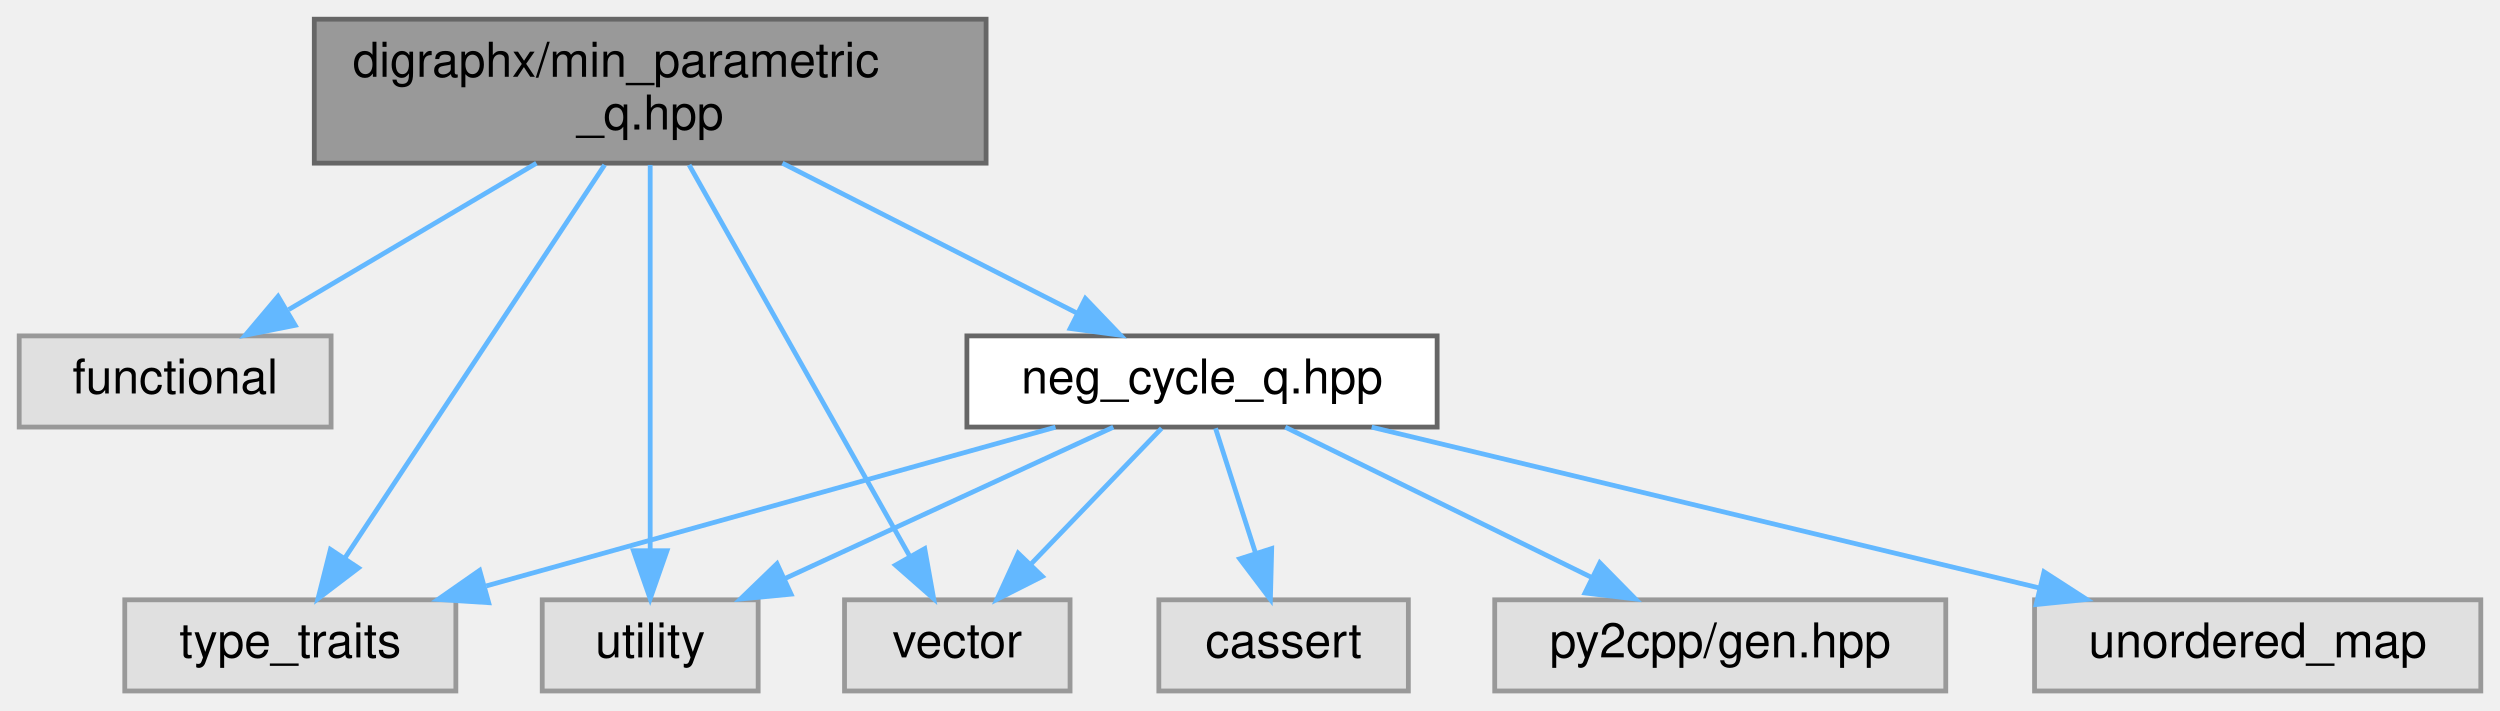
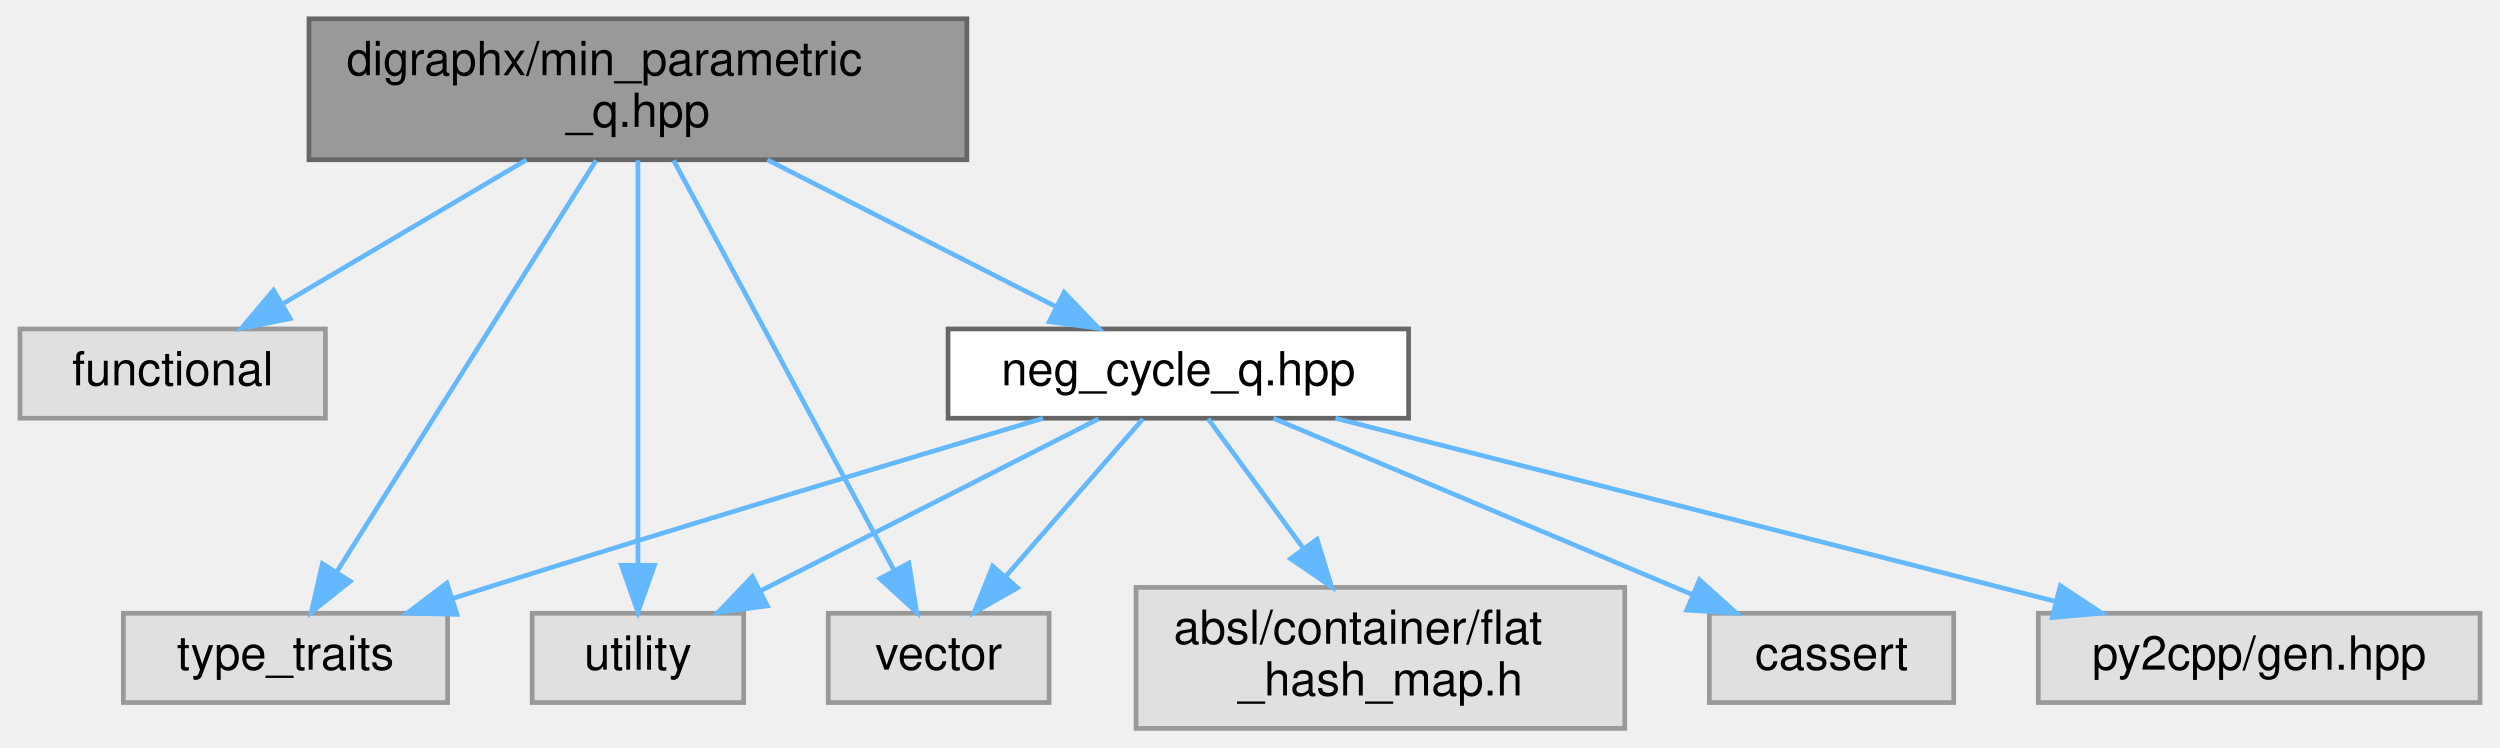
- <svg xmlns="http://www.w3.org/2000/svg" xmlns:xlink="http://www.w3.org/1999/xlink" width="521pt" height="148pt" viewBox="0.00 0.00 521.00 148.00">
-   <g id="graph0" class="graph" transform="scale(1 1) rotate(0) translate(4 144)">
+ <svg xmlns="http://www.w3.org/2000/svg" xmlns:xlink="http://www.w3.org/1999/xlink" width="532pt" height="159pt" viewBox="0.00 0.00 531.50 159.00">
+   <g id="graph0" class="graph" transform="scale(1 1) rotate(0) translate(4 155)">
    <g id="Node000001" class="node">
      <g id="a_Node000001">
        <a xlink:title="Minimum parametric network problem solver with constraints.">
-           <polygon fill="#999999" stroke="#666666" points="201.5,-140 61.5,-140 61.5,-110 201.5,-110 201.5,-140" />
-           <text text-anchor="start" x="69.5" y="-128" font-family="Helvetica,sans-Serif" font-size="10.00">digraphx/min_parametric</text>
-           <text text-anchor="middle" x="131.5" y="-117" font-family="Helvetica,sans-Serif" font-size="10.00">_q.hpp</text>
+           <polygon fill="#999999" stroke="#666666" points="201.5,-151 61.5,-151 61.5,-121 201.5,-121 201.5,-151" />
+           <text text-anchor="start" x="69.5" y="-139" font-family="Helvetica,sans-Serif" font-size="10.00">digraphx/min_parametric</text>
+           <text text-anchor="middle" x="131.5" y="-128" font-family="Helvetica,sans-Serif" font-size="10.00">_q.hpp</text>
        </a>
      </g>
    </g>
    <g id="Node000002" class="node">
      <g id="a_Node000002">
        <a xlink:title=" ">
-           <polygon fill="#e0e0e0" stroke="#999999" points="65,-74 0,-74 0,-55 65,-55 65,-74" />
-           <text text-anchor="middle" x="32.5" y="-62" font-family="Helvetica,sans-Serif" font-size="10.00">functional</text>
+           <polygon fill="#e0e0e0" stroke="#999999" points="65,-85 0,-85 0,-66 65,-66 65,-85" />
+           <text text-anchor="middle" x="32.5" y="-73" font-family="Helvetica,sans-Serif" font-size="10.00">functional</text>
        </a>
      </g>
    </g>
    <g id="edge1_Node000001_Node000002" class="edge">
      <g id="a_edge1_Node000001_Node000002">
        <a xlink:title=" ">
-           <path fill="none" stroke="#63b8ff" d="M107.79,-109.99C92.15,-100.75 71.76,-88.7 56.14,-79.47" />
-           <polygon fill="#63b8ff" stroke="#63b8ff" points="57.51,-76.21 47.12,-74.14 53.95,-82.24 57.51,-76.21" />
+           <path fill="none" stroke="#63b8ff" d="M107.79,-120.99C92.15,-111.75 71.76,-99.7 56.14,-90.47" />
+           <polygon fill="#63b8ff" stroke="#63b8ff" points="57.51,-87.21 47.12,-85.14 53.95,-93.24 57.51,-87.21" />
        </a>
      </g>
    </g>
    <g id="Node000003" class="node">
      <g id="a_Node000003">
        <a xlink:title=" ">
-           <polygon fill="#e0e0e0" stroke="#999999" points="91,-19 22,-19 22,0 91,0 91,-19" />
-           <text text-anchor="middle" x="56.5" y="-7" font-family="Helvetica,sans-Serif" font-size="10.00">type_traits</text>
+           <polygon fill="#e0e0e0" stroke="#999999" points="91,-24.5 22,-24.5 22,-5.5 91,-5.5 91,-24.5" />
+           <text text-anchor="middle" x="56.5" y="-12.5" font-family="Helvetica,sans-Serif" font-size="10.00">type_traits</text>
        </a>
      </g>
    </g>
    <g id="edge2_Node000001_Node000003" class="edge">
      <g id="a_edge2_Node000001_Node000003">
        <a xlink:title=" ">
-           <path fill="none" stroke="#63b8ff" d="M122,-109.63C108.21,-88.75 82.66,-50.09 67.88,-27.72" />
-           <polygon fill="#63b8ff" stroke="#63b8ff" points="70.7,-25.64 62.27,-19.23 64.86,-29.5 70.7,-25.64" />
+           <path fill="none" stroke="#63b8ff" d="M122.6,-120.88C108.82,-99.02 82.36,-57.04 67.44,-33.36" />
+           <polygon fill="#63b8ff" stroke="#63b8ff" points="70.28,-31.3 61.99,-24.71 64.36,-35.04 70.28,-31.3" />
        </a>
      </g>
    </g>
    <g id="Node000004" class="node">
      <g id="a_Node000004">
        <a xlink:title=" ">
-           <polygon fill="#e0e0e0" stroke="#999999" points="154,-19 109,-19 109,0 154,0 154,-19" />
-           <text text-anchor="middle" x="131.5" y="-7" font-family="Helvetica,sans-Serif" font-size="10.00">utility</text>
+           <polygon fill="#e0e0e0" stroke="#999999" points="154,-24.5 109,-24.5 109,-5.5 154,-5.5 154,-24.5" />
+           <text text-anchor="middle" x="131.5" y="-12.5" font-family="Helvetica,sans-Serif" font-size="10.00">utility</text>
        </a>
      </g>
    </g>
    <g id="edge3_Node000001_Node000004" class="edge">
      <g id="a_edge3_Node000001_Node000004">
        <a xlink:title=" ">
-           <path fill="none" stroke="#63b8ff" d="M131.5,-109.63C131.5,-89.21 131.5,-51.81 131.5,-29.24" />
-           <polygon fill="#63b8ff" stroke="#63b8ff" points="135,-29.23 131.5,-19.23 128,-29.23 135,-29.23" />
+           <path fill="none" stroke="#63b8ff" d="M131.5,-120.88C131.5,-99.51 131.5,-58.89 131.5,-34.96" />
+           <polygon fill="#63b8ff" stroke="#63b8ff" points="135,-34.71 131.5,-24.71 128,-34.71 135,-34.71" />
        </a>
      </g>
    </g>
    <g id="Node000005" class="node">
      <g id="a_Node000005">
        <a xlink:title=" ">
-           <polygon fill="#e0e0e0" stroke="#999999" points="219,-19 172,-19 172,0 219,0 219,-19" />
-           <text text-anchor="middle" x="195.5" y="-7" font-family="Helvetica,sans-Serif" font-size="10.00">vector</text>
+           <polygon fill="#e0e0e0" stroke="#999999" points="219,-24.5 172,-24.5 172,-5.5 219,-5.5 219,-24.5" />
+           <text text-anchor="middle" x="195.5" y="-12.5" font-family="Helvetica,sans-Serif" font-size="10.00">vector</text>
        </a>
      </g>
    </g>
    <g id="edge4_Node000001_Node000005" class="edge">
      <g id="a_edge4_Node000001_Node000005">
        <a xlink:title=" ">
-           <path fill="none" stroke="#63b8ff" d="M139.61,-109.63C151.33,-88.84 172.98,-50.44 185.62,-28.02" />
-           <polygon fill="#63b8ff" stroke="#63b8ff" points="188.71,-29.66 190.58,-19.23 182.62,-26.22 188.71,-29.66" />
+           <path fill="none" stroke="#63b8ff" d="M139.09,-120.88C150.8,-99.12 173.23,-57.41 185.99,-33.67" />
+           <polygon fill="#63b8ff" stroke="#63b8ff" points="189.16,-35.18 190.81,-24.71 183,-31.86 189.16,-35.18" />
        </a>
      </g>
    </g>
    <g id="Node000006" class="node">
      <g id="a_Node000006">
        <a xlink:href="neg__cycle__q_8hpp.html" target="_top" xlink:title="Negative cycle detection with constraints using Howard's method.">
-           <polygon fill="white" stroke="#666666" points="295.5,-74 197.5,-74 197.5,-55 295.5,-55 295.5,-74" />
-           <text text-anchor="middle" x="246.5" y="-62" font-family="Helvetica,sans-Serif" font-size="10.00">neg_cycle_q.hpp</text>
+           <polygon fill="white" stroke="#666666" points="295.5,-85 197.5,-85 197.5,-66 295.5,-66 295.5,-85" />
+           <text text-anchor="middle" x="246.5" y="-73" font-family="Helvetica,sans-Serif" font-size="10.00">neg_cycle_q.hpp</text>
        </a>
      </g>
    </g>
    <g id="edge5_Node000001_Node000006" class="edge">
      <g id="a_edge5_Node000001_Node000006">
        <a xlink:title=" ">
-           <path fill="none" stroke="#63b8ff" d="M159.05,-109.99C177.72,-100.49 202.24,-88.02 220.56,-78.69" />
-           <polygon fill="#63b8ff" stroke="#63b8ff" points="222.19,-81.79 229.52,-74.14 219.02,-75.55 222.19,-81.79" />
+           <path fill="none" stroke="#63b8ff" d="M159.05,-120.99C177.72,-111.49 202.24,-99.02 220.56,-89.69" />
+           <polygon fill="#63b8ff" stroke="#63b8ff" points="222.19,-92.79 229.52,-85.14 219.02,-86.55 222.19,-92.79" />
        </a>
      </g>
    </g>
-     <g id="edge8_Node000006_Node000003" class="edge">
-       <g id="a_edge8_Node000006_Node000003">
+     <g id="edge9_Node000006_Node000003" class="edge">
+       <g id="a_edge9_Node000006_Node000003">
        <a xlink:title=" ">
-           <path fill="none" stroke="#63b8ff" d="M215.97,-54.98C183.8,-46.01 132.94,-31.82 97.33,-21.89" />
-           <polygon fill="#63b8ff" stroke="#63b8ff" points="97.84,-18.4 87.27,-19.08 95.96,-25.14 97.84,-18.4" />
+           <path fill="none" stroke="#63b8ff" d="M217.71,-65.98C188.04,-57.15 140.46,-42.87 99.5,-30 97.08,-29.24 94.58,-28.45 92.06,-27.64" />
+           <polygon fill="#63b8ff" stroke="#63b8ff" points="92.99,-24.26 82.39,-24.53 90.84,-30.93 92.99,-24.26" />
        </a>
      </g>
    </g>
    <g id="edge10_Node000006_Node000004" class="edge">
      <g id="a_edge10_Node000006_Node000004">
        <a xlink:title=" ">
-           <path fill="none" stroke="#63b8ff" d="M228.02,-54.98C209.52,-46.46 180.82,-33.23 159.52,-23.41" />
-           <polygon fill="#63b8ff" stroke="#63b8ff" points="160.86,-20.18 150.31,-19.17 157.93,-26.53 160.86,-20.18" />
+           <path fill="none" stroke="#63b8ff" d="M229.53,-65.87C210.59,-56.23 179.71,-40.53 157.67,-29.31" />
+           <polygon fill="#63b8ff" stroke="#63b8ff" points="159.04,-26.08 148.54,-24.67 155.86,-32.32 159.04,-26.08" />
        </a>
      </g>
    </g>
    <g id="edge11_Node000006_Node000005" class="edge">
      <g id="a_edge11_Node000006_Node000005">
        <a xlink:title=" ">
-           <path fill="none" stroke="#63b8ff" d="M238.08,-54.75C230.73,-47.11 219.87,-35.82 210.96,-26.56" />
-           <polygon fill="#63b8ff" stroke="#63b8ff" points="213.22,-23.87 203.76,-19.09 208.18,-28.72 213.22,-23.87" />
+           <path fill="none" stroke="#63b8ff" d="M238.97,-65.87C231.29,-57.05 219.18,-43.16 209.69,-32.27" />
+           <polygon fill="#63b8ff" stroke="#63b8ff" points="212.27,-29.91 203.06,-24.67 206.99,-34.51 212.27,-29.91" />
        </a>
      </g>
    </g>
    <g id="Node000007" class="node">
      <g id="a_Node000007">
        <a xlink:title=" ">
-           <polygon fill="#e0e0e0" stroke="#999999" points="289.5,-19 237.5,-19 237.5,0 289.5,0 289.5,-19" />
-           <text text-anchor="middle" x="263.5" y="-7" font-family="Helvetica,sans-Serif" font-size="10.00">cassert</text>
+           <polygon fill="#e0e0e0" stroke="#999999" points="341.5,-30 237.5,-30 237.5,0 341.5,0 341.5,-30" />
+           <text text-anchor="start" x="245.5" y="-18" font-family="Helvetica,sans-Serif" font-size="10.00">absl/container/flat</text>
+           <text text-anchor="middle" x="289.5" y="-7" font-family="Helvetica,sans-Serif" font-size="10.00">_hash_map.h</text>
        </a>
      </g>
    </g>
    <g id="edge6_Node000006_Node000007" class="edge">
      <g id="a_edge6_Node000006_Node000007">
        <a xlink:title=" ">
-           <path fill="none" stroke="#63b8ff" d="M249.31,-54.75C251.56,-47.72 254.8,-37.62 257.62,-28.84" />
-           <polygon fill="#63b8ff" stroke="#63b8ff" points="261.02,-29.68 260.75,-19.09 254.36,-27.54 261.02,-29.68" />
+           <path fill="none" stroke="#63b8ff" d="M252.84,-65.87C258.19,-58.59 266.09,-47.85 273.18,-38.2" />
+           <polygon fill="#63b8ff" stroke="#63b8ff" points="276.02,-40.25 279.13,-30.11 270.38,-36.1 276.02,-40.25" />
        </a>
      </g>
    </g>
    <g id="Node000008" class="node">
      <g id="a_Node000008">
        <a xlink:title=" ">
-           <polygon fill="#e0e0e0" stroke="#999999" points="401.5,-19 307.5,-19 307.5,0 401.5,0 401.5,-19" />
-           <text text-anchor="middle" x="354.5" y="-7" font-family="Helvetica,sans-Serif" font-size="10.00">py2cpp/gen.hpp</text>
+           <polygon fill="#e0e0e0" stroke="#999999" points="411.5,-24.5 359.5,-24.5 359.5,-5.5 411.5,-5.5 411.5,-24.5" />
+           <text text-anchor="middle" x="385.5" y="-12.5" font-family="Helvetica,sans-Serif" font-size="10.00">cassert</text>
        </a>
      </g>
    </g>
    <g id="edge7_Node000006_Node000008" class="edge">
      <g id="a_edge7_Node000006_Node000008">
        <a xlink:title=" ">
-           <path fill="none" stroke="#63b8ff" d="M263.85,-54.98C281.07,-46.54 307.7,-33.47 327.65,-23.68" />
-           <polygon fill="#63b8ff" stroke="#63b8ff" points="329.4,-26.72 336.83,-19.17 326.31,-20.43 329.4,-26.72" />
+           <path fill="none" stroke="#63b8ff" d="M266.71,-65.99C290.18,-56.12 329.11,-39.73 355.96,-28.43" />
+           <polygon fill="#63b8ff" stroke="#63b8ff" points="357.4,-31.62 365.26,-24.52 354.69,-25.17 357.4,-31.62" />
        </a>
      </g>
    </g>
    <g id="Node000009" class="node">
      <g id="a_Node000009">
        <a xlink:title=" ">
-           <polygon fill="#e0e0e0" stroke="#999999" points="513,-19 420,-19 420,0 513,0 513,-19" />
-           <text text-anchor="middle" x="466.5" y="-7" font-family="Helvetica,sans-Serif" font-size="10.00">unordered_map</text>
+           <polygon fill="#e0e0e0" stroke="#999999" points="523.5,-24.5 429.5,-24.5 429.5,-5.5 523.5,-5.5 523.5,-24.5" />
+           <text text-anchor="middle" x="476.5" y="-12.5" font-family="Helvetica,sans-Serif" font-size="10.00">py2cpp/gen.hpp</text>
        </a>
      </g>
    </g>
-     <g id="edge9_Node000006_Node000009" class="edge">
-       <g id="a_edge9_Node000006_Node000009">
+     <g id="edge8_Node000006_Node000009" class="edge">
+       <g id="a_edge8_Node000006_Node000009">
        <a xlink:title=" ">
-           <path fill="none" stroke="#63b8ff" d="M281.85,-54.98C319.66,-45.87 379.76,-31.4 421.07,-21.45" />
-           <polygon fill="#63b8ff" stroke="#63b8ff" points="421.97,-24.83 430.88,-19.08 420.33,-18.02 421.97,-24.83" />
+           <path fill="none" stroke="#63b8ff" d="M279.94,-65.99C320.4,-55.7 388.6,-38.36 433.08,-27.04" />
+           <polygon fill="#63b8ff" stroke="#63b8ff" points="434.19,-30.37 443.02,-24.52 432.46,-23.59 434.19,-30.37" />
        </a>
      </g>
    </g>
  </g>
</svg>
